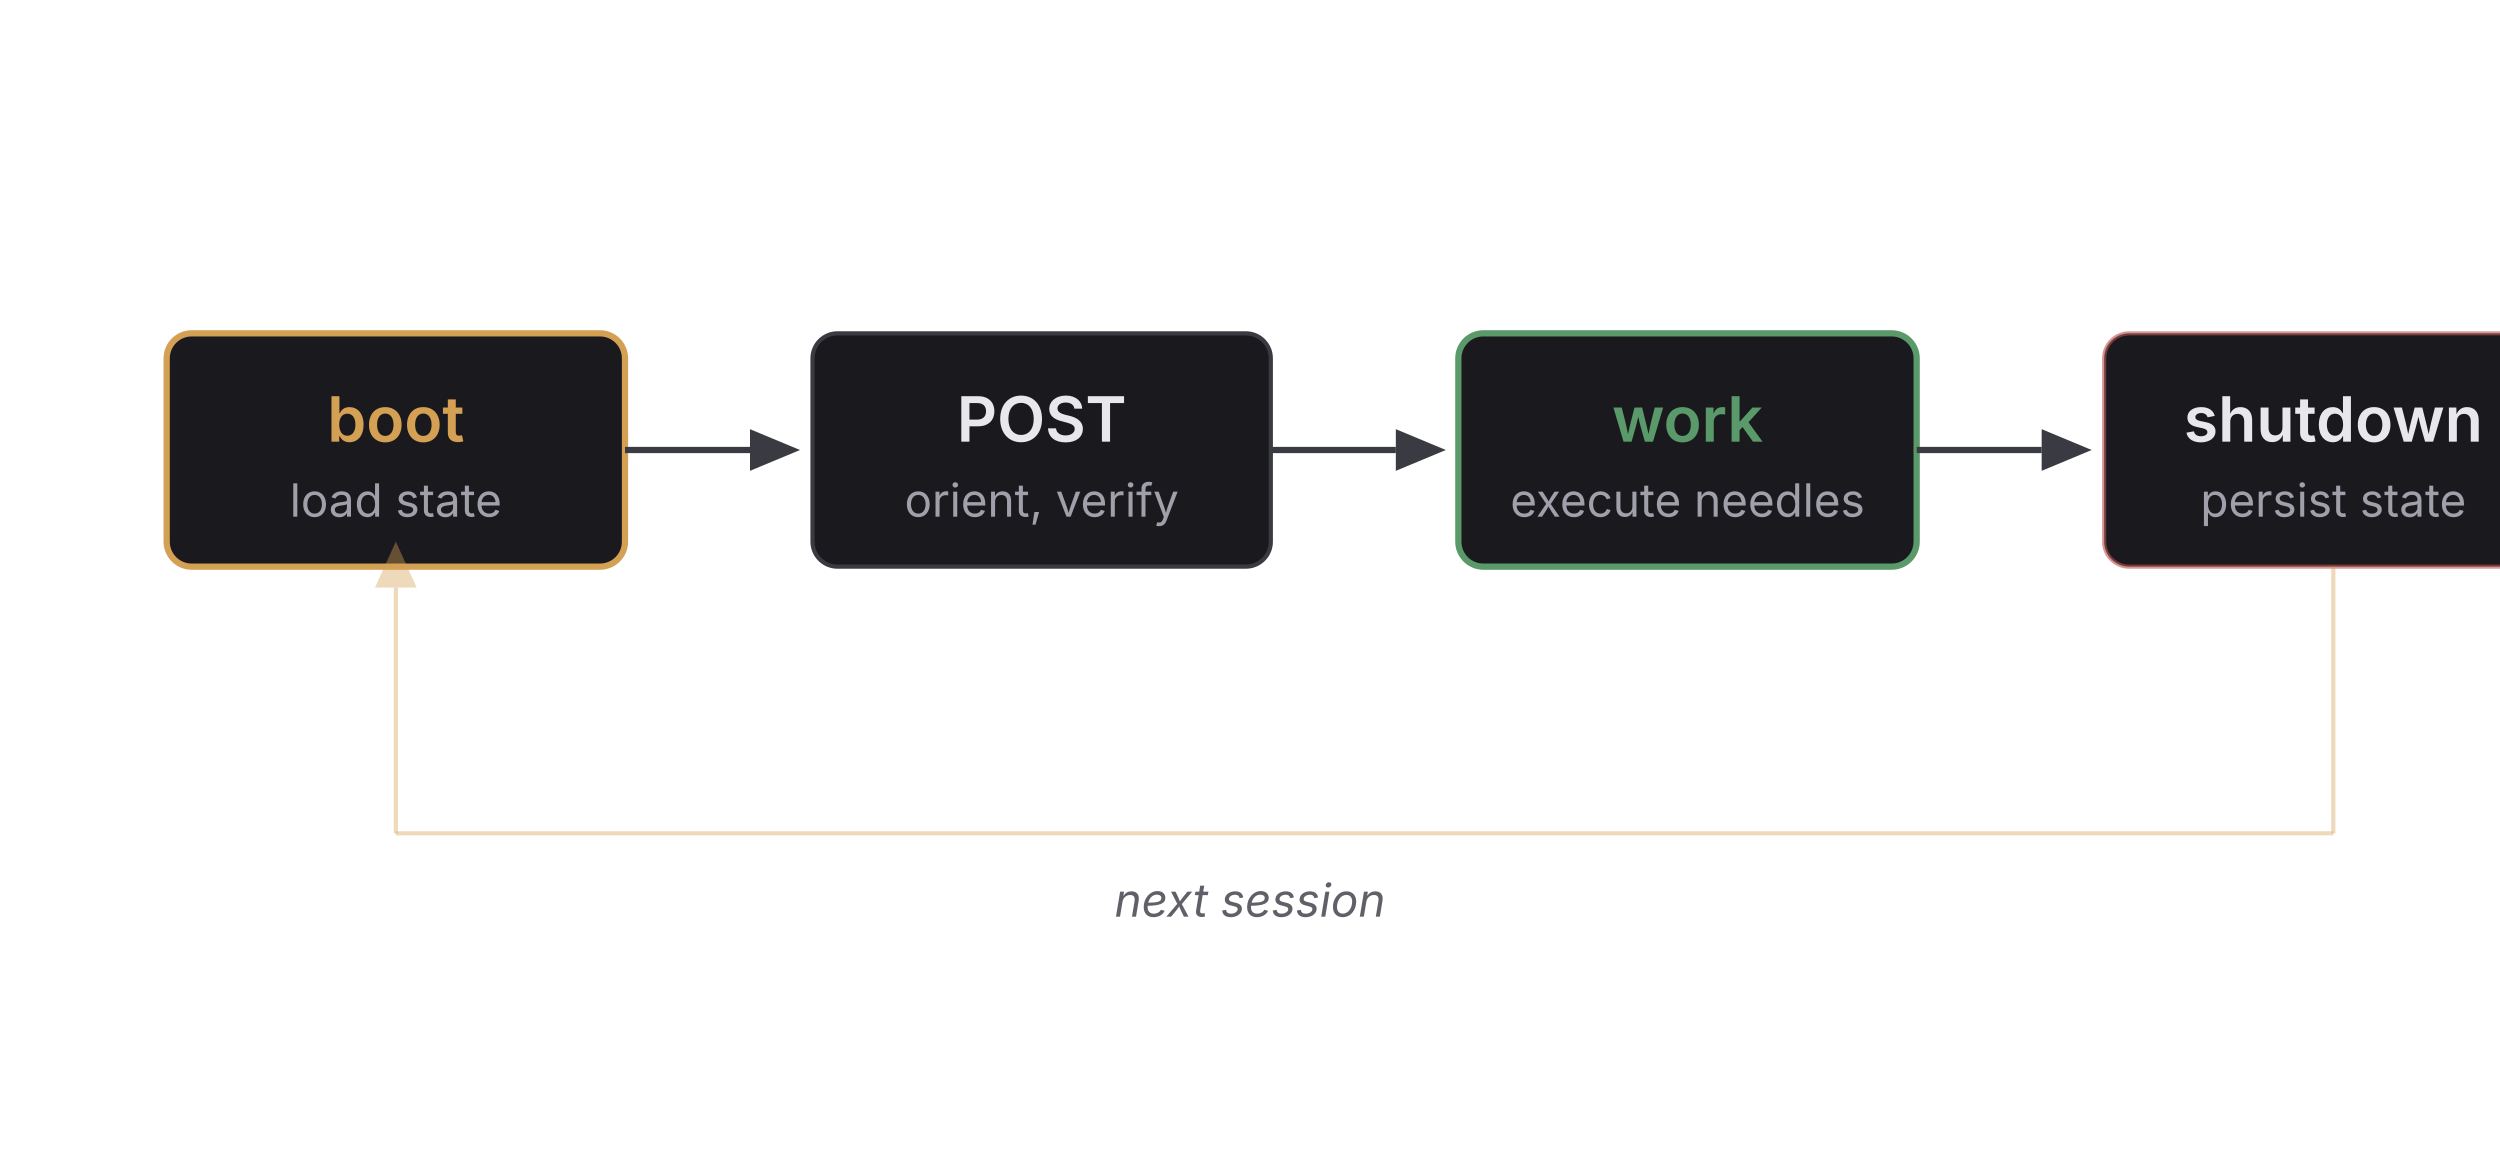
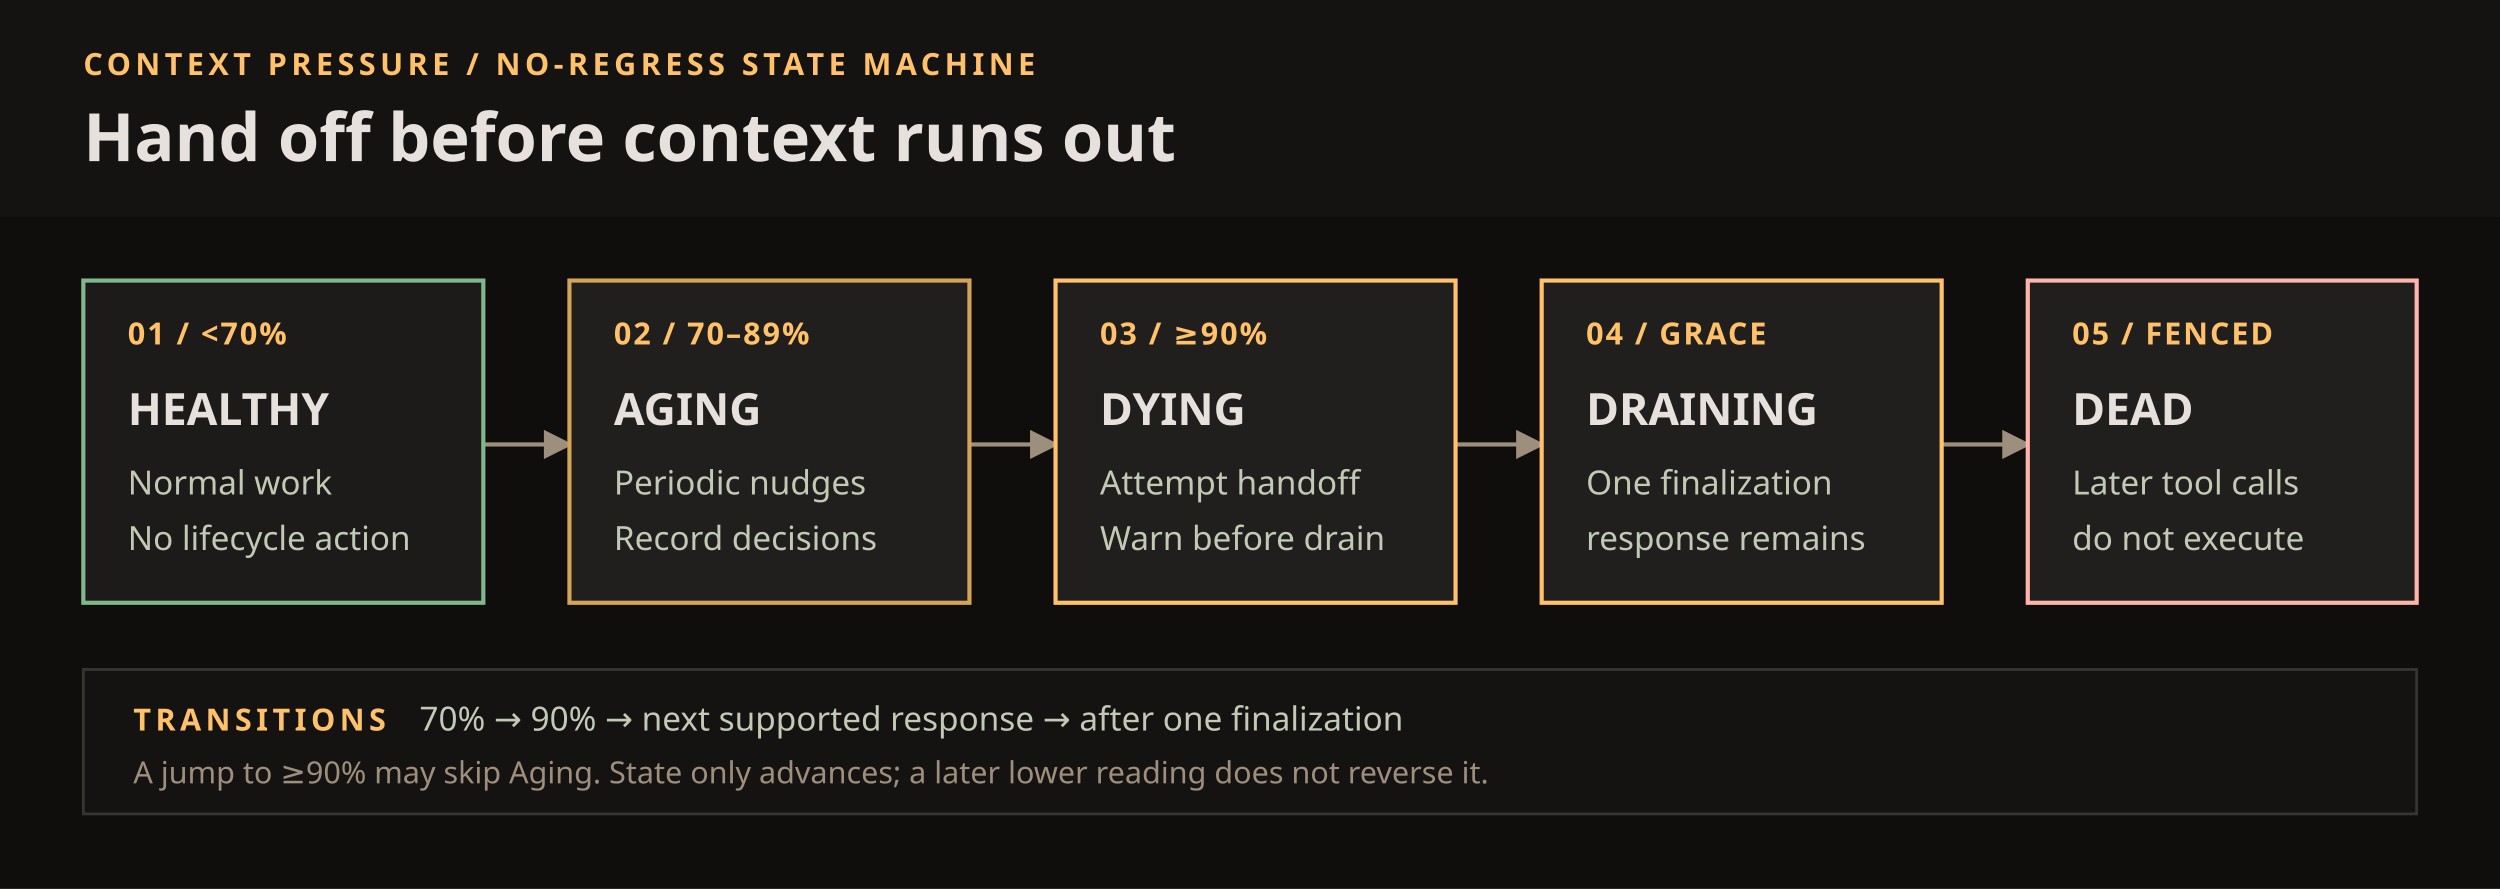
- <svg xmlns="http://www.w3.org/2000/svg" viewBox="0 0 600 280" fill="none">
+ <svg xmlns="http://www.w3.org/2000/svg" viewBox="0 0 900 320" role="img" aria-labelledby="title desc">
+   <defs>
+     <marker id="arrow" viewBox="0 0 8 8" refX="7" refY="4" markerWidth="7" markerHeight="7" orient="auto">
+       <path d="M0 0L8 4L0 8Z" fill="#9e8e7d" />
+     </marker>
+     <marker id="arrow-gold" viewBox="0 0 8 8" refX="7" refY="4" markerWidth="7" markerHeight="7" orient="auto">
+       <path d="M0 0L8 4L0 8Z" fill="#ffc169" />
+     </marker>
+   </defs>
  <style>
-     text { font-family: 'Inter', 'SF Pro Text', system-ui, sans-serif; }
-     .phase { font-size: 15px; font-weight: 600; }
-     .phase-sub { fill: #a0a0aa; font-size: 11px; font-weight: 400; }
-     .cycle-label { fill: #606068; font-size: 11px; font-weight: 400; font-style: italic; }
-     .box { rx: 6; ry: 6; }
+     text{font-family:"Space Grotesk",ui-sans-serif,system-ui,sans-serif}
+     .label{font-size:11px;font-weight:700;letter-spacing:1.6px;fill:#ffc169}
+     .title{font-size:24px;font-weight:650;fill:#e7e1de}
+     .state{font-size:16px;font-weight:750;fill:#e7e1de}
+     .meta{font-size:11px;font-weight:700;letter-spacing:.7px;fill:#ffc169}
+     .body{font-size:12px;fill:#c2c9b4}
+     .note{font-size:11px;fill:#9e8e7d}
  </style>
-   <rect class="box" x="40" y="80" width="110" height="56" fill="#1a1a1e" stroke="#d4a054" stroke-width="1.5" />
-   <text class="phase" x="95" y="106" text-anchor="middle" fill="#d4a054">boot</text>
-   <text class="phase-sub" x="95" y="124" text-anchor="middle">load state</text>
-   <line x1="150" y1="108" x2="180" y2="108" stroke="#3a3a42" stroke-width="1.5" />
-   <polygon points="180,103 192,108 180,113" fill="#3a3a42" />
-   <rect class="box" x="195" y="80" width="110" height="56" fill="#1a1a1e" stroke="#3a3a42" stroke-width="1" />
-   <text class="phase" x="250" y="106" text-anchor="middle" fill="#e8e8ec">POST</text>
-   <text class="phase-sub" x="250" y="124" text-anchor="middle">orient, verify</text>
-   <line x1="305" y1="108" x2="335" y2="108" stroke="#3a3a42" stroke-width="1.5" />
-   <polygon points="335,103 347,108 335,113" fill="#3a3a42" />
-   <rect class="box" x="350" y="80" width="110" height="56" fill="#1a1a1e" stroke="#5a9a6a" stroke-width="1.5" />
-   <text class="phase" x="405" y="106" text-anchor="middle" fill="#5a9a6a">work</text>
-   <text class="phase-sub" x="405" y="124" text-anchor="middle">execute needles</text>
-   <line x1="460" y1="108" x2="490" y2="108" stroke="#3a3a42" stroke-width="1.5" />
-   <polygon points="490,103 502,108 490,113" fill="#3a3a42" />
-   <rect class="box" x="505" y="80" width="110" height="56" fill="#1a1a1e" stroke="#b85450" stroke-width="1" stroke-opacity="0.6" />
-   <text class="phase" x="560" y="106" text-anchor="middle" fill="#e8e8ec">shutdown</text>
-   <text class="phase-sub" x="560" y="124" text-anchor="middle">persist state</text>
-   <line x1="560" y1="136" x2="560" y2="200" stroke="#d4a054" stroke-width="1" stroke-opacity="0.4" />
-   <line x1="560" y1="200" x2="95" y2="200" stroke="#d4a054" stroke-width="1" stroke-opacity="0.4" />
-   <line x1="95" y1="200" x2="95" y2="141" stroke="#d4a054" stroke-width="1" stroke-opacity="0.4" />
-   <polygon points="90,141 95,130 100,141" fill="#d4a054" fill-opacity="0.4" />
-   <text class="cycle-label" x="300" y="220" text-anchor="middle">next session</text>
+   <rect width="900" height="320" fill="#100e0c" />
+   <path d="M0 0H900V78H0Z" fill="#151311" />
+   <text x="30" y="27" class="label">CONTEXT PRESSURE / NO-REGRESS STATE MACHINE</text>
+   <text x="30" y="58" class="title">Hand off before context runs out</text>
+   <path d="M174 160H205" stroke="#9e8e7d" stroke-width="1.5" marker-end="url(#arrow)" />
+   <path d="M349 160H380" stroke="#9e8e7d" stroke-width="1.5" marker-end="url(#arrow)" />
+   <path d="M524 160H555" stroke="#9e8e7d" stroke-width="1.5" marker-end="url(#arrow)" />
+   <path d="M699 160H730" stroke="#9e8e7d" stroke-width="1.5" marker-end="url(#arrow)" />
+   <g>
+     <rect x="30" y="101" width="144" height="116" fill="#1d1b19" stroke="#7fb88a" stroke-width="1.5" />
+     <text x="46" y="124" class="meta">01 / &lt;70%</text>
+     <text x="46" y="153" class="state">HEALTHY</text>
+     <text x="46" y="178" class="body">Normal work</text>
+     <text x="46" y="198" class="body">No lifecycle action</text>
+   </g>
+   <g>
+     <rect x="205" y="101" width="144" height="116" fill="#211f1d" stroke="#d4a457" stroke-width="1.5" />
+     <text x="221" y="124" class="meta">02 / 70–89%</text>
+     <text x="221" y="153" class="state">AGING</text>
+     <text x="221" y="178" class="body">Periodic nudges</text>
+     <text x="221" y="198" class="body">Record decisions</text>
+   </g>
+   <g>
+     <rect x="380" y="101" width="144" height="116" fill="#211f1d" stroke="#ffc169" stroke-width="1.5" />
+     <text x="396" y="124" class="meta">03 / ≥90%</text>
+     <text x="396" y="153" class="state">DYING</text>
+     <text x="396" y="178" class="body">Attempt handoff</text>
+     <text x="396" y="198" class="body">Warn before drain</text>
+   </g>
+   <g>
+     <rect x="555" y="101" width="144" height="116" fill="#211f1d" stroke="#ffc169" stroke-width="1.5" />
+     <text x="571" y="124" class="meta">04 / GRACE</text>
+     <text x="571" y="153" class="state">DRAINING</text>
+     <text x="571" y="178" class="body">One finalization</text>
+     <text x="571" y="198" class="body">response remains</text>
+   </g>
+   <g>
+     <rect x="730" y="101" width="140" height="116" fill="#211f1d" stroke="#ffb4ab" stroke-width="1.5" />
+     <text x="746" y="124" class="meta" fill="#ffb4ab">05 / FENCED</text>
+     <text x="746" y="153" class="state">DEAD</text>
+     <text x="746" y="178" class="body">Later tool calls</text>
+     <text x="746" y="198" class="body">do not execute</text>
+   </g>
+   <rect x="30" y="241" width="840" height="52" fill="#151311" stroke="#373432" />
+   <text x="48" y="263" class="label">TRANSITIONS</text>
+   <text x="151" y="263" class="body">70% → 90% → next supported response → after one finalization</text>
+   <text x="48" y="282" class="note">A jump to ≥90% may skip Aging. State only advances; a later lower reading does not reverse it.</text>
</svg>
